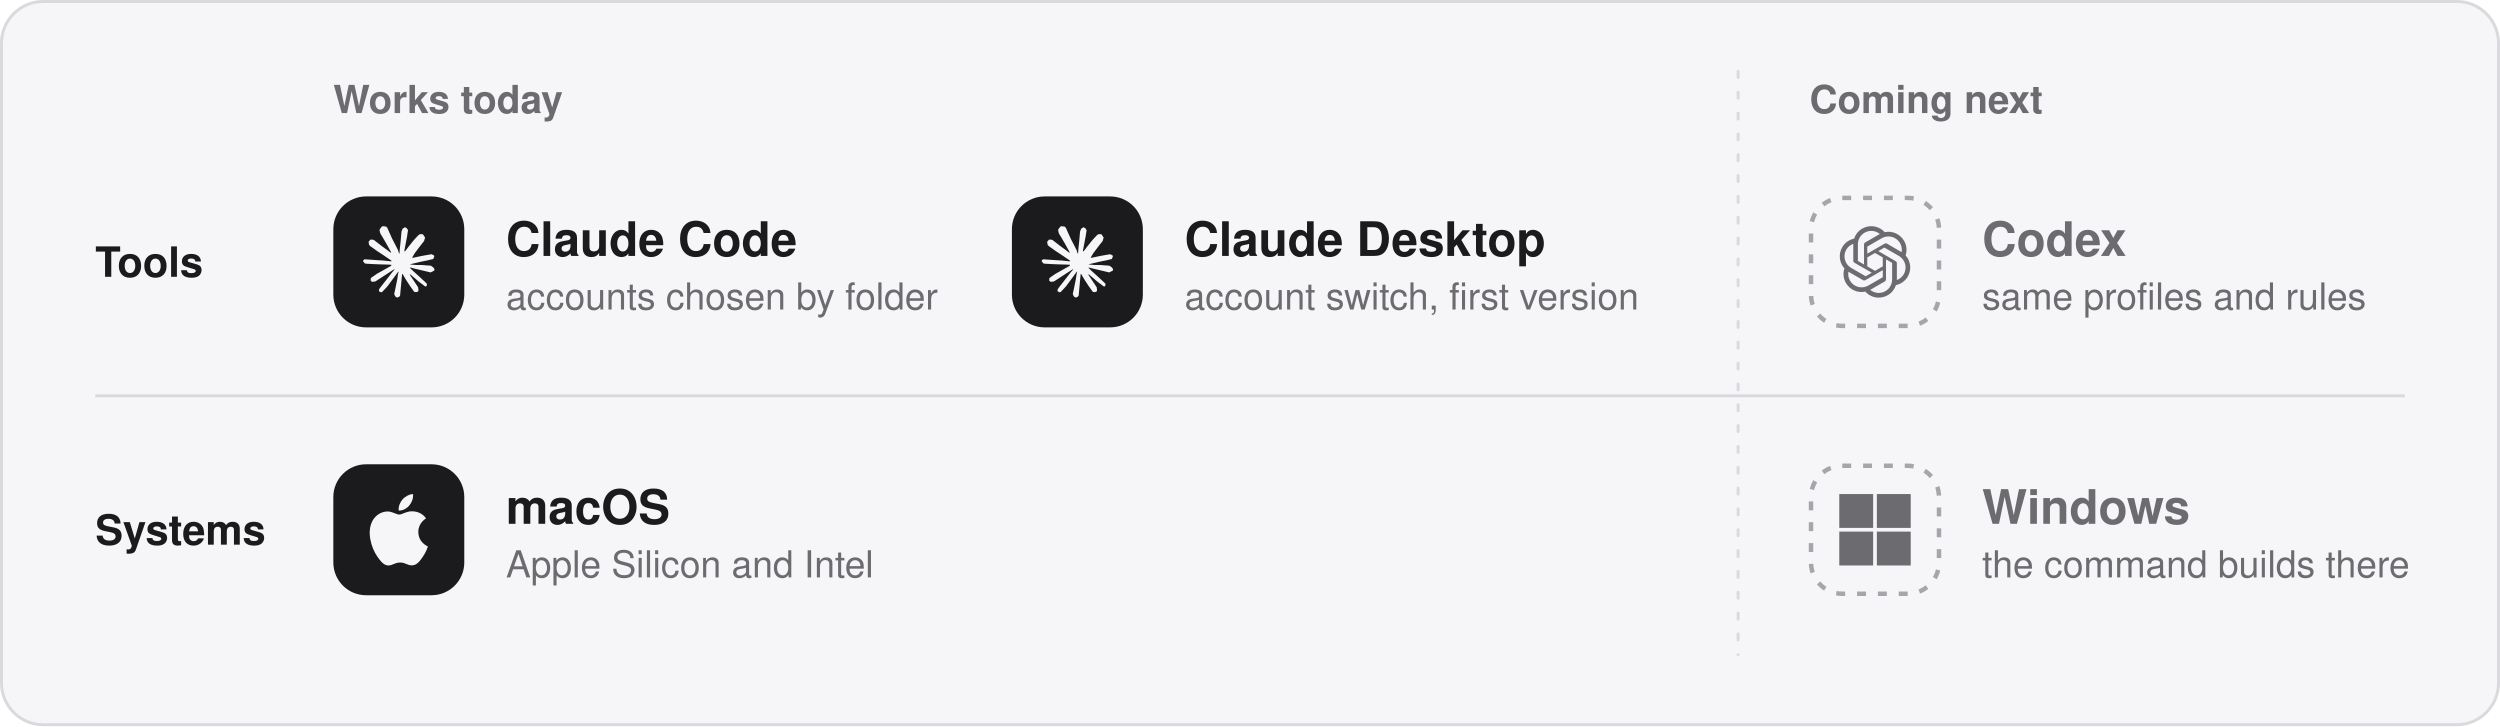
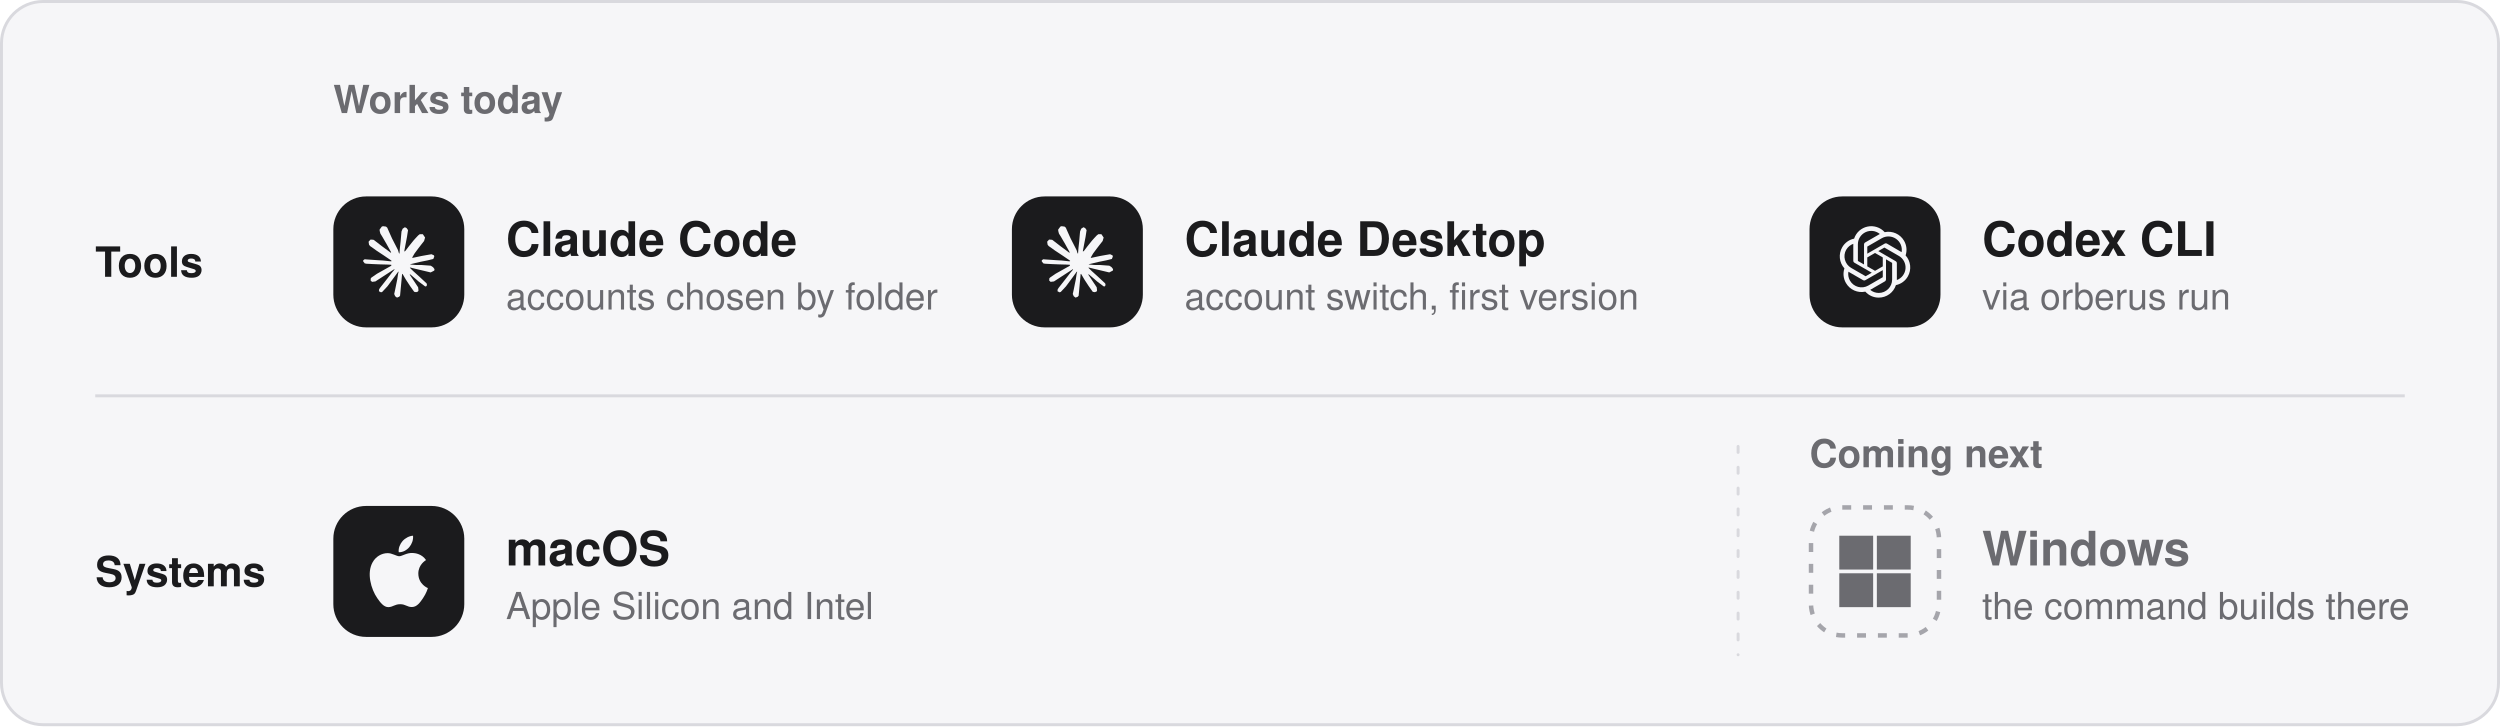
- <svg xmlns="http://www.w3.org/2000/svg" width="840" height="244" viewBox="0 0 840 244" role="img" aria-label="Works today: Claude Code and Claude Desktop (account switch, first version), on macOS. Coming next: Codex, Windows.">
+ <svg xmlns="http://www.w3.org/2000/svg" width="840" height="244" viewBox="0 0 840 244" role="img" aria-label="Works today: Claude Code, Claude Desktop account switching, and Codex CLI via orberus run, on macOS. Coming next: Windows.">
  <rect x="0.5" y="0.5" width="839" height="243" rx="14" fill="#f6f6f8" stroke="#d9d9de" />
  <g font-family="-apple-system, BlinkMacSystemFont, 'Segoe UI', Helvetica, Arial, sans-serif">
    <text x="112" y="38" font-size="13" font-weight="600" fill="#6b6b70">Works today</text>
-     <text x="608" y="38" font-size="13" font-weight="600" fill="#6b6b70">Coming next</text>
-     <line x1="584" y1="24" x2="584" y2="220" stroke="#d9d9de" stroke-dasharray="2 5" stroke-linecap="round" />
+     <text x="608" y="157" font-size="13" font-weight="600" fill="#6b6b70">Coming next</text>
+     <line x1="584" y1="150" x2="584" y2="220" stroke="#d9d9de" stroke-dasharray="2 5" stroke-linecap="round" />
    <text x="32" y="93" font-size="14" font-weight="600" fill="#1b1b1d">Tools</text>
    <rect x="112" y="66" width="44" height="44" rx="11" fill="#1b1b1d" />
    <path transform="translate(122 76)" fill="#f6f6f8" d="m4.714 15.956 4.717-2.647.079-.231-.079-.128h-.231l-.789-.049-2.696-.073-2.337-.097-2.265-.121-.571-.121-.534-.704.055-.352.48-.322.686.061 1.518.103 2.277.158 1.651.097 2.447.255h.389l.055-.158-.134-.097-.103-.097L6.973 9.836l-2.55-1.688-1.336-.971-.723-.492-.364-.461-.158-1.008.656-.723.88.061.225.061.892.686 1.906 1.475 2.489 1.834.364.303.146-.103.018-.073-.164-.273-1.354-2.447-1.445-2.489-.643-1.032-.17-.619c-.061-.255-.103-.467-.103-.729L6.287.134 6.7 0l.996.134.419.364.619 1.415 1.002 2.228 1.554 3.03.455.898.243.832.091.255h.158v-.146l.128-1.706.237-2.095.231-2.696.079-.759.376-.911.747-.492.583.279.48.686-.067.443-.285 1.852-.559 2.902-.364 1.943h.212l.243-.243.984-1.305 1.651-2.064.729-.82.85-.905.546-.431h1.032l.759 1.129-.34 1.166-1.062 1.348-.88 1.141-1.263 1.7-.789 1.36.073.109.188-.018 2.853-.607 1.542-.279 1.84-.316.832.389.091.395-.328.807-1.967.486-2.307.461-3.436.814-.043.03.049.061 1.548.146.662.036h1.621l3.018.225.789.522.474.638-.079.486-1.214.619-1.639-.389-3.825-.911-1.311-.328h-.182v.109l1.093 1.069 2.003 1.809 2.507 2.331.128.577-.322.455-.34-.049-2.204-1.657-.85-.747-1.925-1.621h-.128v.17l.443.65 2.344 3.521.121 1.081-.17.352-.607.212-.668-.121-1.372-1.925L14.38 17.959l-1.141-1.943-.14.079-.674 7.255-.316.37-.729.279-.607-.461-.322-.747.322-1.475.389-1.925.316-1.53.285-1.9.17-.631-.012-.043-.14.018-1.433 1.967-2.18 2.945-1.724 1.846-.413.164-.716-.37.067-.662.401-.589 2.386-3.036 1.439-1.882.929-1.087-.006-.158h-.055l-6.338 4.116-1.129.146-.486-.455.061-.747.231-.243 1.906-1.311Z" />
    <text x="170" y="86" font-size="16" font-weight="600" fill="#1b1b1d">Claude Code</text>
    <text x="170" y="104" font-size="12.5" fill="#6b6b70">accounts chosen by folder</text>
    <rect x="340" y="66" width="44" height="44" rx="11" fill="#1b1b1d" />
    <path transform="translate(350 76)" fill="#f6f6f8" d="m4.714 15.956 4.717-2.647.079-.231-.079-.128h-.231l-.789-.049-2.696-.073-2.337-.097-2.265-.121-.571-.121-.534-.704.055-.352.48-.322.686.061 1.518.103 2.277.158 1.651.097 2.447.255h.389l.055-.158-.134-.097-.103-.097L6.973 9.836l-2.55-1.688-1.336-.971-.723-.492-.364-.461-.158-1.008.656-.723.88.061.225.061.892.686 1.906 1.475 2.489 1.834.364.303.146-.103.018-.073-.164-.273-1.354-2.447-1.445-2.489-.643-1.032-.17-.619c-.061-.255-.103-.467-.103-.729L6.287.134 6.7 0l.996.134.419.364.619 1.415 1.002 2.228 1.554 3.03.455.898.243.832.091.255h.158v-.146l.128-1.706.237-2.095.231-2.696.079-.759.376-.911.747-.492.583.279.48.686-.067.443-.285 1.852-.559 2.902-.364 1.943h.212l.243-.243.984-1.305 1.651-2.064.729-.82.85-.905.546-.431h1.032l.759 1.129-.34 1.166-1.062 1.348-.88 1.141-1.263 1.7-.789 1.36.073.109.188-.018 2.853-.607 1.542-.279 1.84-.316.832.389.091.395-.328.807-1.967.486-2.307.461-3.436.814-.043.03.049.061 1.548.146.662.036h1.621l3.018.225.789.522.474.638-.079.486-1.214.619-1.639-.389-3.825-.911-1.311-.328h-.182v.109l1.093 1.069 2.003 1.809 2.507 2.331.128.577-.322.455-.34-.049-2.204-1.657-.85-.747-1.925-1.621h-.128v.17l.443.65 2.344 3.521.121 1.081-.17.352-.607.212-.668-.121-1.372-1.925L14.38 17.959l-1.141-1.943-.14.079-.674 7.255-.316.37-.729.279-.607-.461-.322-.747.322-1.475.389-1.925.316-1.53.285-1.9.17-.631-.012-.043-.14.018-1.433 1.967-2.18 2.945-1.724 1.846-.413.164-.716-.37.067-.662.401-.589 2.386-3.036 1.439-1.882.929-1.087-.006-.158h-.055l-6.338 4.116-1.129.146-.486-.455.061-.747.231-.243 1.906-1.311Z" />
    <text x="398" y="86" font-size="16" font-weight="600" fill="#1b1b1d">Claude Desktop</text>
    <text x="398" y="104" font-size="12.5" fill="#6b6b70">account switch, first version</text>
-     <rect x="608.5" y="66.5" width="43" height="43" rx="10.5" fill="none" stroke="#a5a5ab" stroke-width="1.5" stroke-dasharray="3 4" />
-     <path transform="translate(618 76)" fill="#6b6b70" d="M22.282 9.821a5.985 5.985 0 0 0-.516-4.911 6.046 6.046 0 0 0-6.51-2.9A6.065 6.065 0 0 0 4.981 4.182a5.985 5.985 0 0 0-3.998 2.9 6.046 6.046 0 0 0 .743 7.097 5.98 5.98 0 0 0 .511 4.911 6.051 6.051 0 0 0 6.515 2.9A5.985 5.985 0 0 0 13.26 24a6.056 6.056 0 0 0 5.772-4.206 5.989 5.989 0 0 0 3.998-2.9 6.056 6.056 0 0 0-.748-7.073zm-9.022 12.608a4.476 4.476 0 0 1-2.876-1.041l.142-.08 4.778-2.758a.795.795 0 0 0 .393-.681v-6.737l2.02 1.169a.071.071 0 0 1 .038.052v5.583a4.504 4.504 0 0 1-4.495 4.494zm-9.661-4.125a4.471 4.471 0 0 1-.535-3.014l.142.085 4.783 2.758a.771.771 0 0 0 .781 0l5.843-3.369v2.332a.08.08 0 0 1-.033.061L9.74 19.95a4.499 4.499 0 0 1-6.141-1.646zM2.341 7.896a4.485 4.485 0 0 1 2.365-1.973V11.6a.766.766 0 0 0 .388.676l5.814 3.354-2.02 1.169a.076.076 0 0 1-.071 0l-4.83-2.787A4.504 4.504 0 0 1 2.341 7.872zm16.596 3.856L13.104 8.364 15.119 7.2a.076.076 0 0 1 .071 0l4.83 2.791a4.494 4.494 0 0 1-.676 8.104v-5.677a.79.79 0 0 0-.407-.667zm2.011-3.023l-.142-.085-4.774-2.782a.776.776 0 0 0-.785 0L9.409 9.23V6.897a.066.066 0 0 1 .028-.061l4.83-2.787a4.499 4.499 0 0 1 6.68 4.66zM8.306 12.863l-2.02-1.164a.08.08 0 0 1-.038-.057V6.074a4.499 4.499 0 0 1 7.376-3.454l-.142.081L8.704 5.459a.795.795 0 0 0-.393.681zm1.098-2.365l2.602-1.5 2.607 1.5v2.999l-2.597 1.5-2.607-1.5Z" />
-     <text x="666" y="86" font-size="16" font-weight="600" fill="#6b6b70">Codex</text>
-     <text x="666" y="104" font-size="12.5" fill="#6b6b70">same profiles and rules</text>
-     <text x="32" y="183" font-size="14" font-weight="600" fill="#1b1b1d">Systems</text>
-     <rect x="112" y="156" width="44" height="44" rx="11" fill="#1b1b1d" />
-     <path transform="translate(122 166)" fill="#f6f6f8" d="M12.152 6.896c-.948 0-2.415-1.078-3.96-1.04-2.04.027-3.91 1.183-4.961 3.014-2.117 3.675-.546 9.103 1.519 12.09 1.013 1.454 2.208 3.09 3.792 3.039 1.52-.065 2.09-.987 3.935-.987 1.831 0 2.35.987 3.96.948 1.637-.026 2.676-1.48 3.676-2.948 1.156-1.688 1.636-3.325 1.662-3.415-.039-.013-3.182-1.221-3.22-4.857-.026-3.04 2.48-4.494 2.597-4.559-1.429-2.09-3.623-2.324-4.39-2.376-2-.156-3.675 1.09-4.61 1.09zM15.53 3.83c.843-1.012 1.4-2.427 1.245-3.83-1.207.052-2.662.805-3.532 1.818-.78.896-1.454 2.338-1.273 3.714 1.338.104 2.715-.688 3.559-1.701" />
-     <text x="170" y="176" font-size="16" font-weight="600" fill="#1b1b1d">macOS</text>
-     <text x="170" y="194" font-size="12.5" fill="#6b6b70">Apple Silicon and Intel</text>
-     <rect x="608.5" y="156.5" width="43" height="43" rx="10.5" fill="none" stroke="#a5a5ab" stroke-width="1.5" stroke-dasharray="3 4" />
-     <path transform="translate(618 166)" fill="#6b6b70" d="M0,0H11.377V11.372H0ZM12.623,0H24V11.372H12.623ZM0,12.623H11.377V24H0Zm12.623,0H24V24H12.623" />
-     <text x="666" y="176" font-size="16" font-weight="600" fill="#6b6b70">Windows</text>
-     <text x="666" y="194" font-size="12.5" fill="#6b6b70">the command builds there</text>
+     <rect x="608" y="66" width="44" height="44" rx="11" fill="#1b1b1d" />
+     <path transform="translate(618 76)" fill="#f6f6f8" d="M22.282 9.821a5.985 5.985 0 0 0-.516-4.911 6.046 6.046 0 0 0-6.51-2.9A6.065 6.065 0 0 0 4.981 4.182a5.985 5.985 0 0 0-3.998 2.9 6.046 6.046 0 0 0 .743 7.097 5.98 5.98 0 0 0 .511 4.911 6.051 6.051 0 0 0 6.515 2.9A5.985 5.985 0 0 0 13.26 24a6.056 6.056 0 0 0 5.772-4.206 5.989 5.989 0 0 0 3.998-2.9 6.056 6.056 0 0 0-.748-7.073zm-9.022 12.608a4.476 4.476 0 0 1-2.876-1.041l.142-.08 4.778-2.758a.795.795 0 0 0 .393-.681v-6.737l2.02 1.169a.071.071 0 0 1 .038.052v5.583a4.504 4.504 0 0 1-4.495 4.494zm-9.661-4.125a4.471 4.471 0 0 1-.535-3.014l.142.085 4.783 2.758a.771.771 0 0 0 .781 0l5.843-3.369v2.332a.08.08 0 0 1-.033.061L9.74 19.95a4.499 4.499 0 0 1-6.141-1.646zM2.341 7.896a4.485 4.485 0 0 1 2.365-1.973V11.6a.766.766 0 0 0 .388.676l5.814 3.354-2.02 1.169a.076.076 0 0 1-.071 0l-4.83-2.787A4.504 4.504 0 0 1 2.341 7.872zm16.596 3.856L13.104 8.364 15.119 7.2a.076.076 0 0 1 .071 0l4.83 2.791a4.494 4.494 0 0 1-.676 8.104v-5.677a.79.79 0 0 0-.407-.667zm2.011-3.023l-.142-.085-4.774-2.782a.776.776 0 0 0-.785 0L9.409 9.23V6.897a.066.066 0 0 1 .028-.061l4.83-2.787a4.499 4.499 0 0 1 6.68 4.66zM8.306 12.863l-2.02-1.164a.08.08 0 0 1-.038-.057V6.074a4.499 4.499 0 0 1 7.376-3.454l-.142.081L8.704 5.459a.795.795 0 0 0-.393.681zm1.098-2.365l2.602-1.5 2.607 1.5v2.999l-2.597 1.5-2.607-1.5Z" />
+     <text x="666" y="86" font-size="16" font-weight="600" fill="#1b1b1d">Codex CLI</text>
+     <text x="666" y="104" font-size="12.5" fill="#6b6b70">via orberus run</text>
+     <text x="32" y="197" font-size="14" font-weight="600" fill="#1b1b1d">Systems</text>
+     <rect x="112" y="170" width="44" height="44" rx="11" fill="#1b1b1d" />
+     <path transform="translate(122 180)" fill="#f6f6f8" d="M12.152 6.896c-.948 0-2.415-1.078-3.96-1.04-2.04.027-3.91 1.183-4.961 3.014-2.117 3.675-.546 9.103 1.519 12.09 1.013 1.454 2.208 3.09 3.792 3.039 1.52-.065 2.09-.987 3.935-.987 1.831 0 2.35.987 3.96.948 1.637-.026 2.676-1.48 3.676-2.948 1.156-1.688 1.636-3.325 1.662-3.415-.039-.013-3.182-1.221-3.22-4.857-.026-3.04 2.48-4.494 2.597-4.559-1.429-2.09-3.623-2.324-4.39-2.376-2-.156-3.675 1.09-4.61 1.09zM15.53 3.83c.843-1.012 1.4-2.427 1.245-3.83-1.207.052-2.662.805-3.532 1.818-.78.896-1.454 2.338-1.273 3.714 1.338.104 2.715-.688 3.559-1.701" />
+     <text x="170" y="190" font-size="16" font-weight="600" fill="#1b1b1d">macOS</text>
+     <text x="170" y="208" font-size="12.5" fill="#6b6b70">Apple Silicon and Intel</text>
+     <rect x="608.5" y="170.5" width="43" height="43" rx="10.5" fill="none" stroke="#a5a5ab" stroke-width="1.5" stroke-dasharray="3 4" />
+     <path transform="translate(618 180)" fill="#6b6b70" d="M0,0H11.377V11.372H0ZM12.623,0H24V11.372H12.623ZM0,12.623H11.377V24H0Zm12.623,0H24V24H12.623" />
+     <text x="666" y="190" font-size="16" font-weight="600" fill="#6b6b70">Windows</text>
+     <text x="666" y="208" font-size="12.5" fill="#6b6b70">the command builds there</text>
    <line x1="32" y1="133" x2="808" y2="133" stroke="#d9d9de" />
  </g>
</svg>
